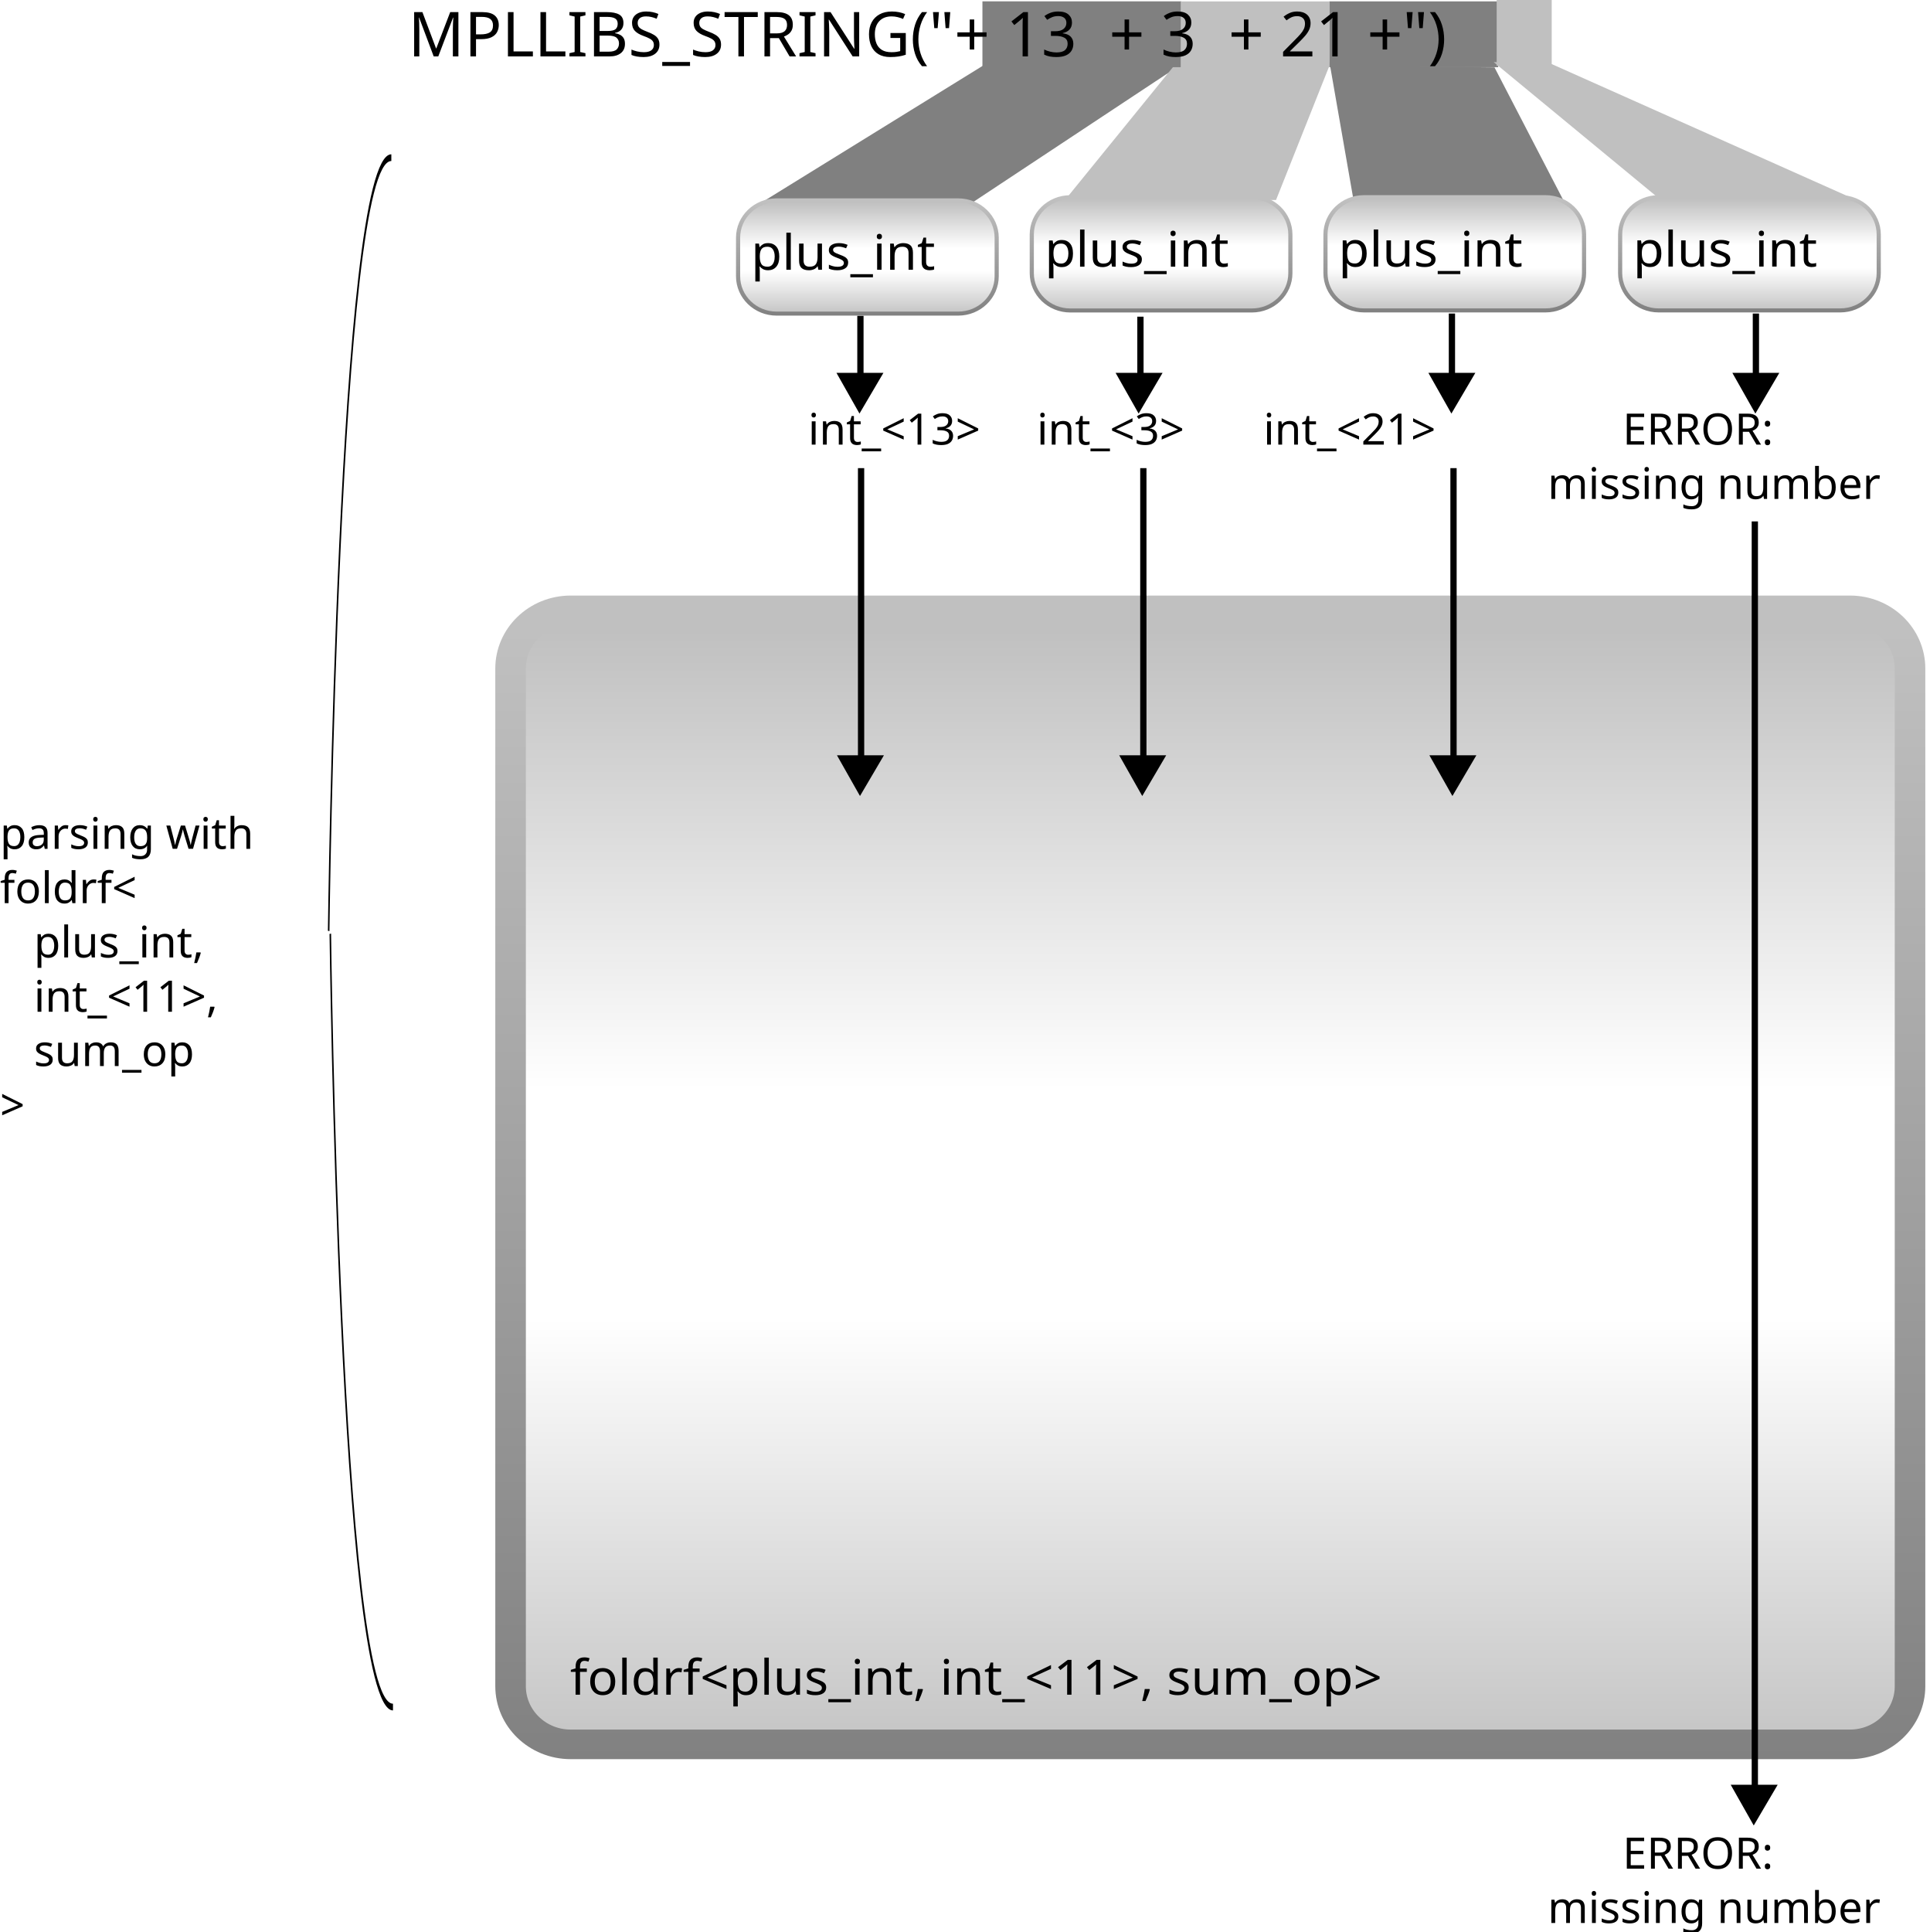
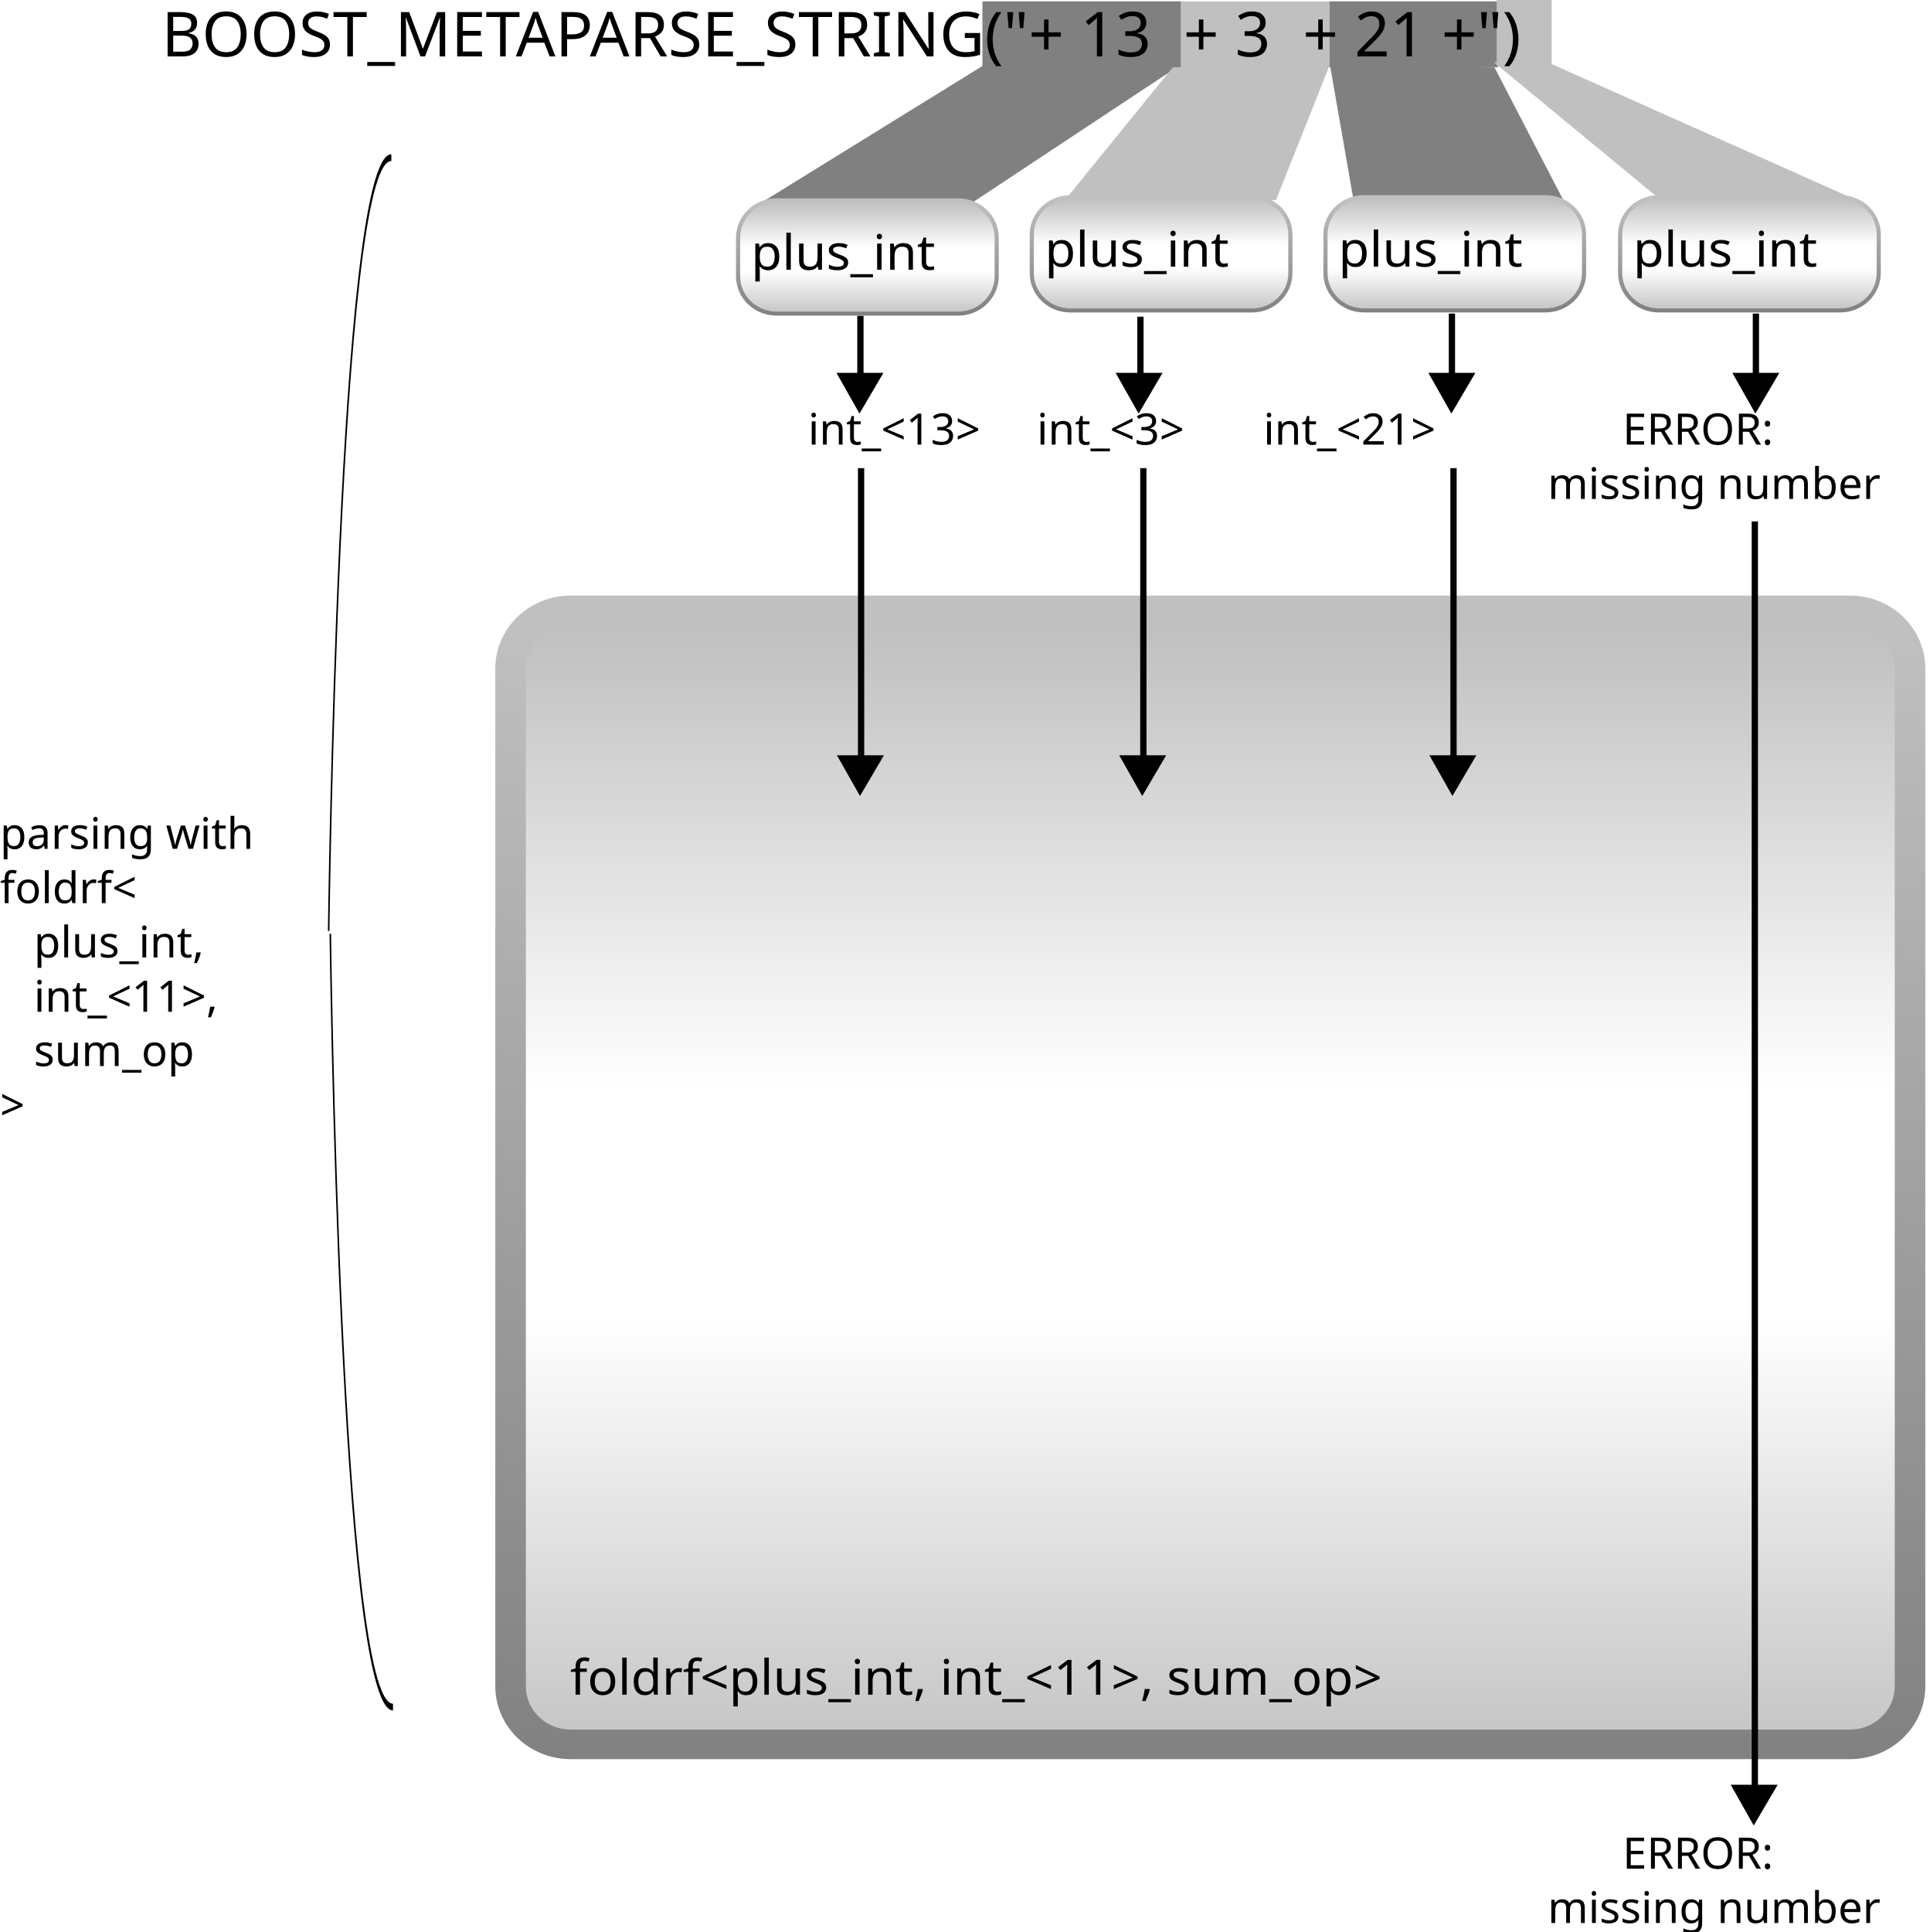
<svg xmlns="http://www.w3.org/2000/svg" xmlns:xlink="http://www.w3.org/1999/xlink" width="1244.15" height="1245.453" id="svg2" version="1.1">
  <defs id="defs4">
    <linearGradient id="linearGradient18419">
      <stop style="stop-color:#808080;stop-opacity:1;" offset="0" id="stop18421" />
      <stop style="stop-color:#ffffff;stop-opacity:1;" offset="1" id="stop18423" />
    </linearGradient>
    <linearGradient id="linearGradient4707">
      <stop id="stop4709" offset="0" style="stop-color:#c0c0c0;stop-opacity:1;" />
      <stop style="stop-color:#ffffff;stop-opacity:1;" offset="0.4" id="stop4711" />
      <stop id="stop4713" offset="0.6" style="stop-color:#ffffff;stop-opacity:1;" />
      <stop id="stop4715" offset="1" style="stop-color:#c0c0c0;stop-opacity:1;" />
    </linearGradient>
    <linearGradient id="linearGradient5254-5">
      <stop style="stop-color:#c0c0c0;stop-opacity:1;" offset="0" id="stop5256-7" />
      <stop style="stop-color:#808080;stop-opacity:1;" offset="1" id="stop5262-7" />
    </linearGradient>
    <linearGradient id="linearGradient4707-3">
      <stop id="stop4709-1" offset="0" style="stop-color:#c0c0c0;stop-opacity:1;" />
      <stop style="stop-color:#ffffff;stop-opacity:1;" offset="0.4" id="stop4711-4" />
      <stop id="stop4713-1" offset="0.6" style="stop-color:#ffffff;stop-opacity:1;" />
      <stop id="stop4715-4" offset="1" style="stop-color:#c0c0c0;stop-opacity:1;" />
    </linearGradient>
    <linearGradient id="linearGradient5254-5-2">
      <stop style="stop-color:#c0c0c0;stop-opacity:1;" offset="0" id="stop5256-7-9" />
      <stop style="stop-color:#808080;stop-opacity:1;" offset="1" id="stop5262-7-9" />
    </linearGradient>
    <linearGradient id="linearGradient4707-6">
      <stop id="stop4709-2" offset="0" style="stop-color:#c0c0c0;stop-opacity:1;" />
      <stop style="stop-color:#ffffff;stop-opacity:1;" offset="0.4" id="stop4711-0" />
      <stop id="stop4713-2" offset="0.6" style="stop-color:#ffffff;stop-opacity:1;" />
      <stop id="stop4715-5" offset="1" style="stop-color:#c0c0c0;stop-opacity:1;" />
    </linearGradient>
    <linearGradient id="linearGradient5254-5-5">
      <stop style="stop-color:#c0c0c0;stop-opacity:1;" offset="0" id="stop5256-7-4" />
      <stop style="stop-color:#808080;stop-opacity:1;" offset="1" id="stop5262-7-96" />
    </linearGradient>
    <linearGradient id="linearGradient4707-5">
      <stop id="stop4709-3" offset="0" style="stop-color:#c0c0c0;stop-opacity:1;" />
      <stop style="stop-color:#ffffff;stop-opacity:1;" offset="0.4" id="stop4711-9" />
      <stop id="stop4713-8" offset="0.6" style="stop-color:#ffffff;stop-opacity:1;" />
      <stop id="stop4715-8" offset="1" style="stop-color:#c0c0c0;stop-opacity:1;" />
    </linearGradient>
    <linearGradient id="linearGradient5254-5-3">
      <stop style="stop-color:#c0c0c0;stop-opacity:1;" offset="0" id="stop5256-7-43" />
      <stop style="stop-color:#808080;stop-opacity:1;" offset="1" id="stop5262-7-4" />
    </linearGradient>
    <linearGradient xlink:href="#linearGradient18419-7" id="linearGradient18429-4" x1="-108.934" y1="-376.169" x2="741.157" y2="-376.169" gradientUnits="userSpaceOnUse" />
    <linearGradient id="linearGradient18419-7">
      <stop style="stop-color:#808080;stop-opacity:1;" offset="0" id="stop18421-0" />
      <stop style="stop-color:#ffffff;stop-opacity:1;" offset="1" id="stop18423-4" />
    </linearGradient>
    <linearGradient xlink:href="#linearGradient18419-0" id="linearGradient18429-7" x1="-108.934" y1="-376.169" x2="741.157" y2="-376.169" gradientUnits="userSpaceOnUse" />
    <linearGradient id="linearGradient18419-0">
      <stop style="stop-color:#808080;stop-opacity:1;" offset="0" id="stop18421-8" />
      <stop style="stop-color:#ffffff;stop-opacity:1;" offset="1" id="stop18423-1" />
    </linearGradient>
    <linearGradient xlink:href="#linearGradient18419-05" id="linearGradient18429-5" x1="-108.934" y1="-376.169" x2="741.157" y2="-376.169" gradientUnits="userSpaceOnUse" />
    <linearGradient id="linearGradient18419-05">
      <stop style="stop-color:#808080;stop-opacity:1;" offset="0" id="stop18421-06" />
      <stop style="stop-color:#ffffff;stop-opacity:1;" offset="1" id="stop18423-0" />
    </linearGradient>
    <linearGradient xlink:href="#linearGradient4707" id="linearGradient18600" gradientUnits="userSpaceOnUse" gradientTransform="matrix(0.4259672,0,0,0.5737611,615.1816,202.433)" spreadMethod="pad" x1="-1057.143" y1="-137.638" x2="-1057.143" y2="108.076" />
    <linearGradient xlink:href="#linearGradient5254-5" id="linearGradient18602" gradientUnits="userSpaceOnUse" gradientTransform="matrix(0.4259672,0,0,0.5737611,615.1816,202.433)" x1="-1057.143" y1="-137.638" x2="-1057.143" y2="108.076" />
    <linearGradient xlink:href="#linearGradient4707-3" id="linearGradient18604" gradientUnits="userSpaceOnUse" gradientTransform="matrix(0.4259672,0,0,0.5737611,615.1816,202.433)" spreadMethod="pad" x1="-1057.143" y1="-137.638" x2="-1057.143" y2="108.076" />
    <linearGradient xlink:href="#linearGradient5254-5-2" id="linearGradient18606" gradientUnits="userSpaceOnUse" gradientTransform="matrix(0.4259672,0,0,0.5737611,615.1816,202.433)" x1="-1057.143" y1="-137.638" x2="-1057.143" y2="108.076" />
    <linearGradient xlink:href="#linearGradient4707-6" id="linearGradient18608" gradientUnits="userSpaceOnUse" gradientTransform="matrix(0.4259672,0,0,0.5737611,615.1816,202.433)" spreadMethod="pad" x1="-1057.143" y1="-137.638" x2="-1057.143" y2="108.076" />
    <linearGradient xlink:href="#linearGradient5254-5-5" id="linearGradient18610" gradientUnits="userSpaceOnUse" gradientTransform="matrix(0.4259672,0,0,0.5737611,615.1816,202.433)" x1="-1057.143" y1="-137.638" x2="-1057.143" y2="108.076" />
    <linearGradient xlink:href="#linearGradient4707-5" id="linearGradient18612" gradientUnits="userSpaceOnUse" gradientTransform="matrix(0.4259672,0,0,0.5737611,615.1816,202.433)" spreadMethod="pad" x1="-1057.143" y1="-137.638" x2="-1057.143" y2="108.076" />
    <linearGradient xlink:href="#linearGradient5254-5-3" id="linearGradient18614" gradientUnits="userSpaceOnUse" gradientTransform="matrix(0.4259672,0,0,0.5737611,615.1816,202.433)" x1="-1057.143" y1="-137.638" x2="-1057.143" y2="108.076" />
    <linearGradient id="linearGradient4707-4">
      <stop id="stop4709-31" offset="0" style="stop-color:#c0c0c0;stop-opacity:1;" />
      <stop style="stop-color:#ffffff;stop-opacity:1;" offset="0.4" id="stop4711-7" />
      <stop id="stop4713-22" offset="0.6" style="stop-color:#ffffff;stop-opacity:1;" />
      <stop id="stop4715-3" offset="1" style="stop-color:#c0c0c0;stop-opacity:1;" />
    </linearGradient>
    <linearGradient id="linearGradient5254-5-1">
      <stop style="stop-color:#c0c0c0;stop-opacity:1;" offset="0" id="stop5256-7-94" />
      <stop style="stop-color:#808080;stop-opacity:1;" offset="1" id="stop5262-7-7" />
    </linearGradient>
    <linearGradient xlink:href="#linearGradient4707-4-9" id="linearGradient3189-3" gradientUnits="userSpaceOnUse" gradientTransform="matrix(0.4259672,0,0,0.5737611,615.1816,202.433)" spreadMethod="pad" x1="-1057.143" y1="-137.638" x2="-1057.143" y2="108.076" />
    <linearGradient id="linearGradient4707-4-9">
      <stop id="stop4709-31-7" offset="0" style="stop-color:#c0c0c0;stop-opacity:1;" />
      <stop style="stop-color:#ffffff;stop-opacity:1;" offset="0.4" id="stop4711-7-9" />
      <stop id="stop4713-22-9" offset="0.6" style="stop-color:#ffffff;stop-opacity:1;" />
      <stop id="stop4715-3-1" offset="1" style="stop-color:#c0c0c0;stop-opacity:1;" />
    </linearGradient>
    <linearGradient xlink:href="#linearGradient5254-5-1-3" id="linearGradient3191-9" gradientUnits="userSpaceOnUse" gradientTransform="matrix(0.4259672,0,0,0.5737611,615.1816,202.433)" x1="-1057.143" y1="-137.638" x2="-1057.143" y2="108.076" />
    <linearGradient id="linearGradient5254-5-1-3">
      <stop style="stop-color:#c0c0c0;stop-opacity:1;" offset="0" id="stop5256-7-94-4" />
      <stop style="stop-color:#808080;stop-opacity:1;" offset="1" id="stop5262-7-7-0" />
    </linearGradient>
    <linearGradient xlink:href="#linearGradient4707-4-9-3" id="linearGradient3189-3-7" gradientUnits="userSpaceOnUse" gradientTransform="matrix(0.4259672,0,0,0.5737611,615.1816,202.433)" spreadMethod="pad" x1="-1057.143" y1="-137.638" x2="-1057.143" y2="108.076" />
    <linearGradient id="linearGradient4707-4-9-3">
      <stop id="stop4709-31-7-0" offset="0" style="stop-color:#c0c0c0;stop-opacity:1;" />
      <stop style="stop-color:#ffffff;stop-opacity:1;" offset="0.4" id="stop4711-7-9-0" />
      <stop id="stop4713-22-9-6" offset="0.6" style="stop-color:#ffffff;stop-opacity:1;" />
      <stop id="stop4715-3-1-2" offset="1" style="stop-color:#c0c0c0;stop-opacity:1;" />
    </linearGradient>
    <linearGradient xlink:href="#linearGradient5254-5-1-3-2" id="linearGradient3191-9-7" gradientUnits="userSpaceOnUse" gradientTransform="matrix(0.4259672,0,0,0.5737611,615.1816,202.433)" x1="-1057.143" y1="-137.638" x2="-1057.143" y2="108.076" />
    <linearGradient id="linearGradient5254-5-1-3-2">
      <stop style="stop-color:#c0c0c0;stop-opacity:1;" offset="0" id="stop5256-7-94-4-5" />
      <stop style="stop-color:#808080;stop-opacity:1;" offset="1" id="stop5262-7-7-0-3" />
    </linearGradient>
    <linearGradient xlink:href="#linearGradient4707-4-9-1" id="linearGradient3189-3-9" gradientUnits="userSpaceOnUse" gradientTransform="matrix(0.4259672,0,0,0.5737611,615.1816,202.433)" spreadMethod="pad" x1="-1057.143" y1="-137.638" x2="-1057.143" y2="108.076" />
    <linearGradient id="linearGradient4707-4-9-1">
      <stop id="stop4709-31-7-8" offset="0" style="stop-color:#c0c0c0;stop-opacity:1;" />
      <stop style="stop-color:#ffffff;stop-opacity:1;" offset="0.4" id="stop4711-7-9-9" />
      <stop id="stop4713-22-9-7" offset="0.6" style="stop-color:#ffffff;stop-opacity:1;" />
      <stop id="stop4715-3-1-21" offset="1" style="stop-color:#c0c0c0;stop-opacity:1;" />
    </linearGradient>
    <linearGradient xlink:href="#linearGradient5254-5-1-3-26" id="linearGradient3191-9-9" gradientUnits="userSpaceOnUse" gradientTransform="matrix(0.4259672,0,0,0.5737611,615.1816,202.433)" x1="-1057.143" y1="-137.638" x2="-1057.143" y2="108.076" />
    <linearGradient id="linearGradient5254-5-1-3-26">
      <stop style="stop-color:#c0c0c0;stop-opacity:1;" offset="0" id="stop5256-7-94-4-7" />
      <stop style="stop-color:#808080;stop-opacity:1;" offset="1" id="stop5262-7-7-0-5" />
    </linearGradient>
    <linearGradient xlink:href="#linearGradient4707-2" id="linearGradient18600-2" gradientUnits="userSpaceOnUse" gradientTransform="matrix(2.257229,0,0,5.746919,3225.623,1145.224)" spreadMethod="pad" x1="-1057.143" y1="-137.638" x2="-1057.143" y2="108.076" />
    <linearGradient id="linearGradient4707-2">
      <stop id="stop4709-30" offset="0" style="stop-color:#c0c0c0;stop-opacity:1;" />
      <stop style="stop-color:#ffffff;stop-opacity:1;" offset="0.4" id="stop4711-8" />
      <stop id="stop4713-9" offset="0.6" style="stop-color:#ffffff;stop-opacity:1;" />
      <stop id="stop4715-84" offset="1" style="stop-color:#c0c0c0;stop-opacity:1;" />
    </linearGradient>
    <linearGradient xlink:href="#linearGradient5254-5-4" id="linearGradient18602-6" gradientUnits="userSpaceOnUse" gradientTransform="matrix(2.257229,0,0,5.746919,3225.623,1145.224)" x1="-1057.143" y1="-137.638" x2="-1057.143" y2="108.076" />
    <linearGradient id="linearGradient5254-5-4">
      <stop style="stop-color:#c0c0c0;stop-opacity:1;" offset="0" id="stop5256-7-0" />
      <stop style="stop-color:#808080;stop-opacity:1;" offset="1" id="stop5262-7-8" />
    </linearGradient>
    <linearGradient xlink:href="#linearGradient4707-5-5" id="linearGradient18612-6" gradientUnits="userSpaceOnUse" gradientTransform="matrix(0.4259672,0,0,0.5737611,615.1816,202.433)" spreadMethod="pad" x1="-1057.143" y1="-137.638" x2="-1057.143" y2="108.076" />
    <linearGradient id="linearGradient4707-5-5">
      <stop id="stop4709-3-6" offset="0" style="stop-color:#c0c0c0;stop-opacity:1;" />
      <stop style="stop-color:#ffffff;stop-opacity:1;" offset="0.4" id="stop4711-9-1" />
      <stop id="stop4713-8-6" offset="0.6" style="stop-color:#ffffff;stop-opacity:1;" />
      <stop id="stop4715-8-8" offset="1" style="stop-color:#c0c0c0;stop-opacity:1;" />
    </linearGradient>
    <linearGradient xlink:href="#linearGradient5254-5-3-2" id="linearGradient18614-2" gradientUnits="userSpaceOnUse" gradientTransform="matrix(0.4259672,0,0,0.5737611,615.1816,202.433)" x1="-1057.143" y1="-137.638" x2="-1057.143" y2="108.076" />
    <linearGradient id="linearGradient5254-5-3-2">
      <stop style="stop-color:#c0c0c0;stop-opacity:1;" offset="0" id="stop5256-7-43-8" />
      <stop style="stop-color:#808080;stop-opacity:1;" offset="1" id="stop5262-7-4-2" />
    </linearGradient>
    <linearGradient xlink:href="#linearGradient4707-2-5" id="linearGradient18600-2-4" gradientUnits="userSpaceOnUse" gradientTransform="matrix(2.305257,0,0,5.745344,3293.87,1145.192)" spreadMethod="pad" x1="-1057.143" y1="-137.638" x2="-1057.143" y2="108.076" />
    <linearGradient id="linearGradient4707-2-5">
      <stop id="stop4709-30-3" offset="0" style="stop-color:#c0c0c0;stop-opacity:1;" />
      <stop style="stop-color:#ffffff;stop-opacity:1;" offset="0.4" id="stop4711-8-3" />
      <stop id="stop4713-9-2" offset="0.6" style="stop-color:#ffffff;stop-opacity:1;" />
      <stop id="stop4715-84-8" offset="1" style="stop-color:#c0c0c0;stop-opacity:1;" />
    </linearGradient>
    <linearGradient xlink:href="#linearGradient5254-5-4-5" id="linearGradient18602-6-1" gradientUnits="userSpaceOnUse" gradientTransform="matrix(2.305257,0,0,5.745344,3293.87,1145.192)" x1="-1057.143" y1="-137.638" x2="-1057.143" y2="108.076" />
    <linearGradient id="linearGradient5254-5-4-5">
      <stop style="stop-color:#c0c0c0;stop-opacity:1;" offset="0" id="stop5256-7-0-7" />
      <stop style="stop-color:#808080;stop-opacity:1;" offset="1" id="stop5262-7-8-9" />
    </linearGradient>
  </defs>
  <g id="layer1" transform="translate(358.0684,-242.2199)">
    <g transform="matrix(0.5415107,0,0,0.5239281,-43.46532,462.8875)" id="g17514-9">
      <rect ry="71.541" y="329.793" x="26.993" height="1395.298" width="1666.371" id="rect5215-5-4" style="fill:url(#linearGradient18600-2-4);fill-opacity:1;stroke:url(#linearGradient18602-6-1);stroke-width:36.393;stroke-linejoin:round;stroke-miterlimit:4;stroke-dasharray:none" />
      <text id="text5640-00-0" y="1664.007" x="97.836" style="font-size:40px;font-style:normal;font-weight:normal;line-height:125%;letter-spacing:0px;word-spacing:0px;fill:#000000;fill-opacity:1;stroke:none;font-family:Sans" xml:space="preserve">
        <tspan y="1664.007" x="97.836" id="tspan5642-9-80" style="font-size:60.077px">foldrf&lt;plus_int, int_&lt;11&gt;, sum_op&gt;</tspan>
      </text>
    </g>
    <path style="fill:#808080;fill-opacity:1" id="rect17648-3" d="m 275.754,284.541 126.357,0.129 -134.351,88.893 -136.074,0 z" />
    <path style="fill:#c0c0c0;fill-opacity:1" id="rect17648-37" d="m 400.988,282.115 99.083,0.129 -35.356,88.893 -136.074,0 z" />
    <path style="fill:#808080;fill-opacity:1" id="rect17648-5" d="m 499.551,284.541 106.032,1.129 45.578,87.893 -136.074,0 z" />
    <rect style="fill:#808080;fill-opacity:1" y="243.108" x="-607.965" height="42.426" width="108.954" id="rect18516-4-8" transform="scale(-1,1)" />
    <rect style="fill:#808080;fill-opacity:1" y="243.088" x="275.396" height="42.426" width="128.289" id="rect18516-4" />
    <rect style="fill:#c0c0c0;fill-opacity:1" y="243.149" x="403.254" height="42.426" width="95.964" id="rect18516-6" />
    <g transform="matrix(0.5415107,0,0,0.5239281,111.6078,307.9855)" id="g17514-2">
      <rect ry="45.901" y="121.003" x="11.525" height="139.342" width="307.913" id="rect5215-5-1" style="fill:url(#linearGradient18604);fill-opacity:1;stroke:url(#linearGradient18606);stroke-width:4.944;stroke-linejoin:round;stroke-miterlimit:4;stroke-dasharray:none" />
      <text id="text5640-00-3" y="206.412" x="26.949" style="font-size:40px;font-style:normal;font-weight:normal;line-height:125%;letter-spacing:0px;word-spacing:0px;fill:#000000;fill-opacity:1;stroke:none;font-family:Sans" xml:space="preserve">
        <tspan y="206.412" x="26.949" id="tspan5642-9-8" style="font-size:60.077px">plus_int</tspan>
      </text>
    </g>
    <g transform="matrix(0.5415107,0,0,0.5239281,300.9795,305.9652)" id="g17514-1">
      <rect ry="45.901" y="121.003" x="11.525" height="139.342" width="307.913" id="rect5215-5-8" style="fill:url(#linearGradient18608);fill-opacity:1;stroke:url(#linearGradient18610);stroke-width:4.944;stroke-linejoin:round;stroke-miterlimit:4;stroke-dasharray:none" />
      <text id="text5640-00-8" y="206.412" x="26.949" style="font-size:40px;font-style:normal;font-weight:normal;line-height:125%;letter-spacing:0px;word-spacing:0px;fill:#000000;fill-opacity:1;stroke:none;font-family:Sans" xml:space="preserve">
        <tspan y="206.412" x="26.949" id="tspan5642-9-3" style="font-size:60.077px">plus_int</tspan>
      </text>
    </g>
    <g transform="matrix(0.5415107,0,0,0.5239281,490.3512,305.9246)" id="g17514-3">
      <rect ry="45.901" y="121.003" x="11.525" height="139.342" width="307.913" id="rect5215-5-7" style="fill:url(#linearGradient18612);fill-opacity:1;stroke:url(#linearGradient18614);stroke-width:4.944;stroke-linejoin:round;stroke-miterlimit:4;stroke-dasharray:none" />
      <text id="text5640-00-7" y="206.412" x="26.949" style="font-size:40px;font-style:normal;font-weight:normal;line-height:125%;letter-spacing:0px;word-spacing:0px;fill:#000000;fill-opacity:1;stroke:none;font-family:Sans" xml:space="preserve">
        <tspan y="206.412" x="26.949" id="tspan5642-9-85" style="font-size:60.077px">plus_int</tspan>
      </text>
    </g>
    <rect style="fill:#000000;fill-opacity:1" id="rect18761-34-99" width="4.041" height="195.112" x="195.131" y="544.001" />
    <path style="fill:#000000;fill-opacity:1" d="m 181.589,729.099 30.305,0 -15.449,26.264 0,0 z" id="rect18817-7-8" />
    <g id="g3106-8-7" transform="matrix(1,0,0,4.328851,-113.8224,-844.6137)">
      <path id="path3086-6-4" d="m 8.081,274.545 c -34.345,0 -40.406,115.157 -40.406,115.157" style="fill:none;stroke:#000000;stroke-width:1px;stroke-linecap:butt;stroke-linejoin:miter;stroke-opacity:1" />
      <path id="path3086-0-1-1" d="m 9.147,505.281 c -34.345,0 -40.406,-115.157 -40.406,-115.157" style="fill:none;stroke:#000000;stroke-width:1px;stroke-linecap:butt;stroke-linejoin:miter;stroke-opacity:1" />
    </g>
    <text xml:space="preserve" style="font-size:40px;font-style:normal;font-weight:normal;text-align:start;line-height:125%;letter-spacing:0px;word-spacing:0px;text-anchor:start;fill:#000000;fill-opacity:1;stroke:none;font-family:Sans" x="-358.068" y="789.433" id="text3081-8-1">
      <tspan x="-358.068" y="789.433" style="font-size:28px;text-align:start;text-anchor:start" id="tspan3586-7">parsing with</tspan>
      <tspan x="-358.068" y="824.433" style="font-size:28px;text-align:start;text-anchor:start" id="tspan3668">foldrf&lt;</tspan>
      <tspan x="-358.068" y="859.433" style="font-size:28px;text-align:start;text-anchor:start" id="tspan3672">   plus_int,</tspan>
      <tspan x="-358.068" y="894.433" style="font-size:28px;text-align:start;text-anchor:start" id="tspan3674">   int_&lt;11&gt;,</tspan>
      <tspan x="-358.068" y="929.433" style="font-size:28px;text-align:start;text-anchor:start" id="tspan3219">   sum_op</tspan>
      <tspan x="-358.068" y="964.433" style="font-size:28px;text-align:start;text-anchor:start" id="tspan3670">&gt;</tspan>
    </text>
    <text xml:space="preserve" style="font-size:40px;font-style:normal;font-weight:normal;line-height:125%;letter-spacing:0px;word-spacing:0px;fill:#000000;fill-opacity:1;stroke:none;font-family:Sans" x="162.963" y="528.849" id="text18736">
      <tspan id="tspan18738" x="162.963" y="528.849" style="font-size:28px">int_&lt;13&gt;     int_&lt;3&gt;       int_&lt;21&gt;</tspan>
    </text>
    <rect style="fill:#000000;fill-opacity:1" id="rect18761-1" width="4.041" height="44.895" x="194.705" y="445.842" />
    <rect style="fill:#000000;fill-opacity:1" id="rect18761-7" width="4.041" height="44.181" x="375.263" y="446.37" />
    <rect style="fill:#000000;fill-opacity:1" id="rect18761-3" width="4.041" height="46.323" x="576.106" y="444.349" />
    <path style="fill:#000000;fill-opacity:1" d="m 181.268,482.562 30.305,0 -15.449,26.264 0,0 z" id="rect18817-9" />
    <path style="fill:#000000;fill-opacity:1" d="m 361.258,482.562 30.305,0 -15.449,26.264 0,0 z" id="rect18817-1" />
    <path style="fill:#000000;fill-opacity:1" d="m 562.934,482.562 30.305,0 -15.449,26.264 0,0 z" id="rect18817-8" />
    <rect style="fill:#c0c0c0;fill-opacity:1" y="242.22" x="606.98" height="42.426" width="35.487" id="rect18516-8" />
    <path style="fill:#c0c0c0;fill-opacity:1" id="rect17648-37-1" d="m 641.558,283.115 -36.488,-0.871 106.877,88.179 126.876,0.714 z" />
    <g transform="matrix(0.5415107,0,0,0.5239281,680.3511,305.9245)" id="g17514-3-6">
      <rect ry="45.901" y="121.003" x="11.525" height="139.342" width="307.913" id="rect5215-5-7-9" style="fill:url(#linearGradient18612-6);fill-opacity:1;stroke:url(#linearGradient18614-2);stroke-width:4.944;stroke-linejoin:round;stroke-miterlimit:4;stroke-dasharray:none" />
      <text id="text5640-00-7-7" y="206.412" x="26.949" style="font-size:40px;font-style:normal;font-weight:normal;line-height:125%;letter-spacing:0px;word-spacing:0px;fill:#000000;fill-opacity:1;stroke:none;font-family:Sans" xml:space="preserve">
        <tspan y="206.412" x="26.949" id="tspan5642-9-85-7" style="font-size:60.077px">plus_int</tspan>
      </text>
    </g>
-     <text xml:space="preserve" style="font-size:40px;font-style:normal;font-weight:normal;line-height:125%;letter-spacing:0px;word-spacing:0px;fill:#000000;fill-opacity:1;stroke:none;font-family:Sans" x="-94.904" y="278.585" id="text2985">
-       <tspan id="tspan2987" x="-94.904" y="278.585">MPLLIBS_STRING("+ 13  + 3  + 21 +")</tspan>
+     <text xml:space="preserve" style="font-size:40px;font-style:normal;font-weight:normal;text-align:end;line-height:125%;letter-spacing:0px;word-spacing:0px;text-anchor:end;fill:#000000;fill-opacity:1;stroke:none;font-family:Sans" x="674.62" y="278.585" id="text2985">
+       <tspan id="tspan2987" x="674.62" y="278.585">BOOST_METAPARSE_STRING("+ 13  + 3  + 21 +")</tspan>
    </text>
    <text xml:space="preserve" style="font-size:40px;font-style:normal;font-weight:normal;text-align:center;line-height:125%;letter-spacing:0px;word-spacing:0px;text-anchor:middle;fill:#000000;fill-opacity:1;stroke:none;font-family:Sans" x="773.18" y="528.849" id="text18736-5">
      <tspan id="tspan18738-3" x="773.18" y="528.849" style="font-size:28px;text-align:center;text-anchor:middle">ERROR:</tspan>
      <tspan x="773.18" y="563.849" style="font-size:28px;text-align:center;text-anchor:middle" id="tspan3325">missing number</tspan>
    </text>
    <rect style="fill:#000000;fill-opacity:1" id="rect18761-3-5" width="4.041" height="46.323" x="772.106" y="444.349" />
    <path style="fill:#000000;fill-opacity:1" d="m 758.934,482.562 30.305,0 -15.449,26.264 0,0 z" id="rect18817-8-0" />
    <rect style="fill:#000000;fill-opacity:1" id="rect18761-34-4-4" width="4.041" height="820.406" x="771.415" y="578.351" />
    <path style="fill:#000000;fill-opacity:1" d="m 757.873,1392.744 30.305,0 -15.449,26.264 0,0 z" id="rect18817-7-71-5" />
    <text xml:space="preserve" style="font-size:40px;font-style:normal;font-weight:normal;text-align:center;line-height:125%;letter-spacing:0px;word-spacing:0px;text-anchor:middle;fill:#000000;fill-opacity:1;stroke:none;font-family:Sans" x="773.18" y="1446.849" id="text18736-5-3">
      <tspan id="tspan18738-3-8" x="773.18" y="1446.849" style="font-size:28px;text-align:center;text-anchor:middle">ERROR:</tspan>
      <tspan x="773.18" y="1481.849" style="font-size:28px;text-align:center;text-anchor:middle" id="tspan3325-3">missing number</tspan>
    </text>
    <rect style="fill:#000000;fill-opacity:1" id="rect18761-34-99-9" width="4.041" height="197.112" x="377.131" y="544.001" />
    <path style="fill:#000000;fill-opacity:1" d="m 363.589,729.099 30.305,0 -15.449,26.264 0,0 z" id="rect18817-7-8-7" />
    <rect style="fill:#000000;fill-opacity:1" id="rect18761-34-99-9-7" width="4.041" height="195.112" x="577.131" y="544.001" />
    <path style="fill:#000000;fill-opacity:1" d="m 563.589,729.099 30.305,0 -15.449,26.264 0,0 z" id="rect18817-7-8-7-0" />
  </g>
</svg>
